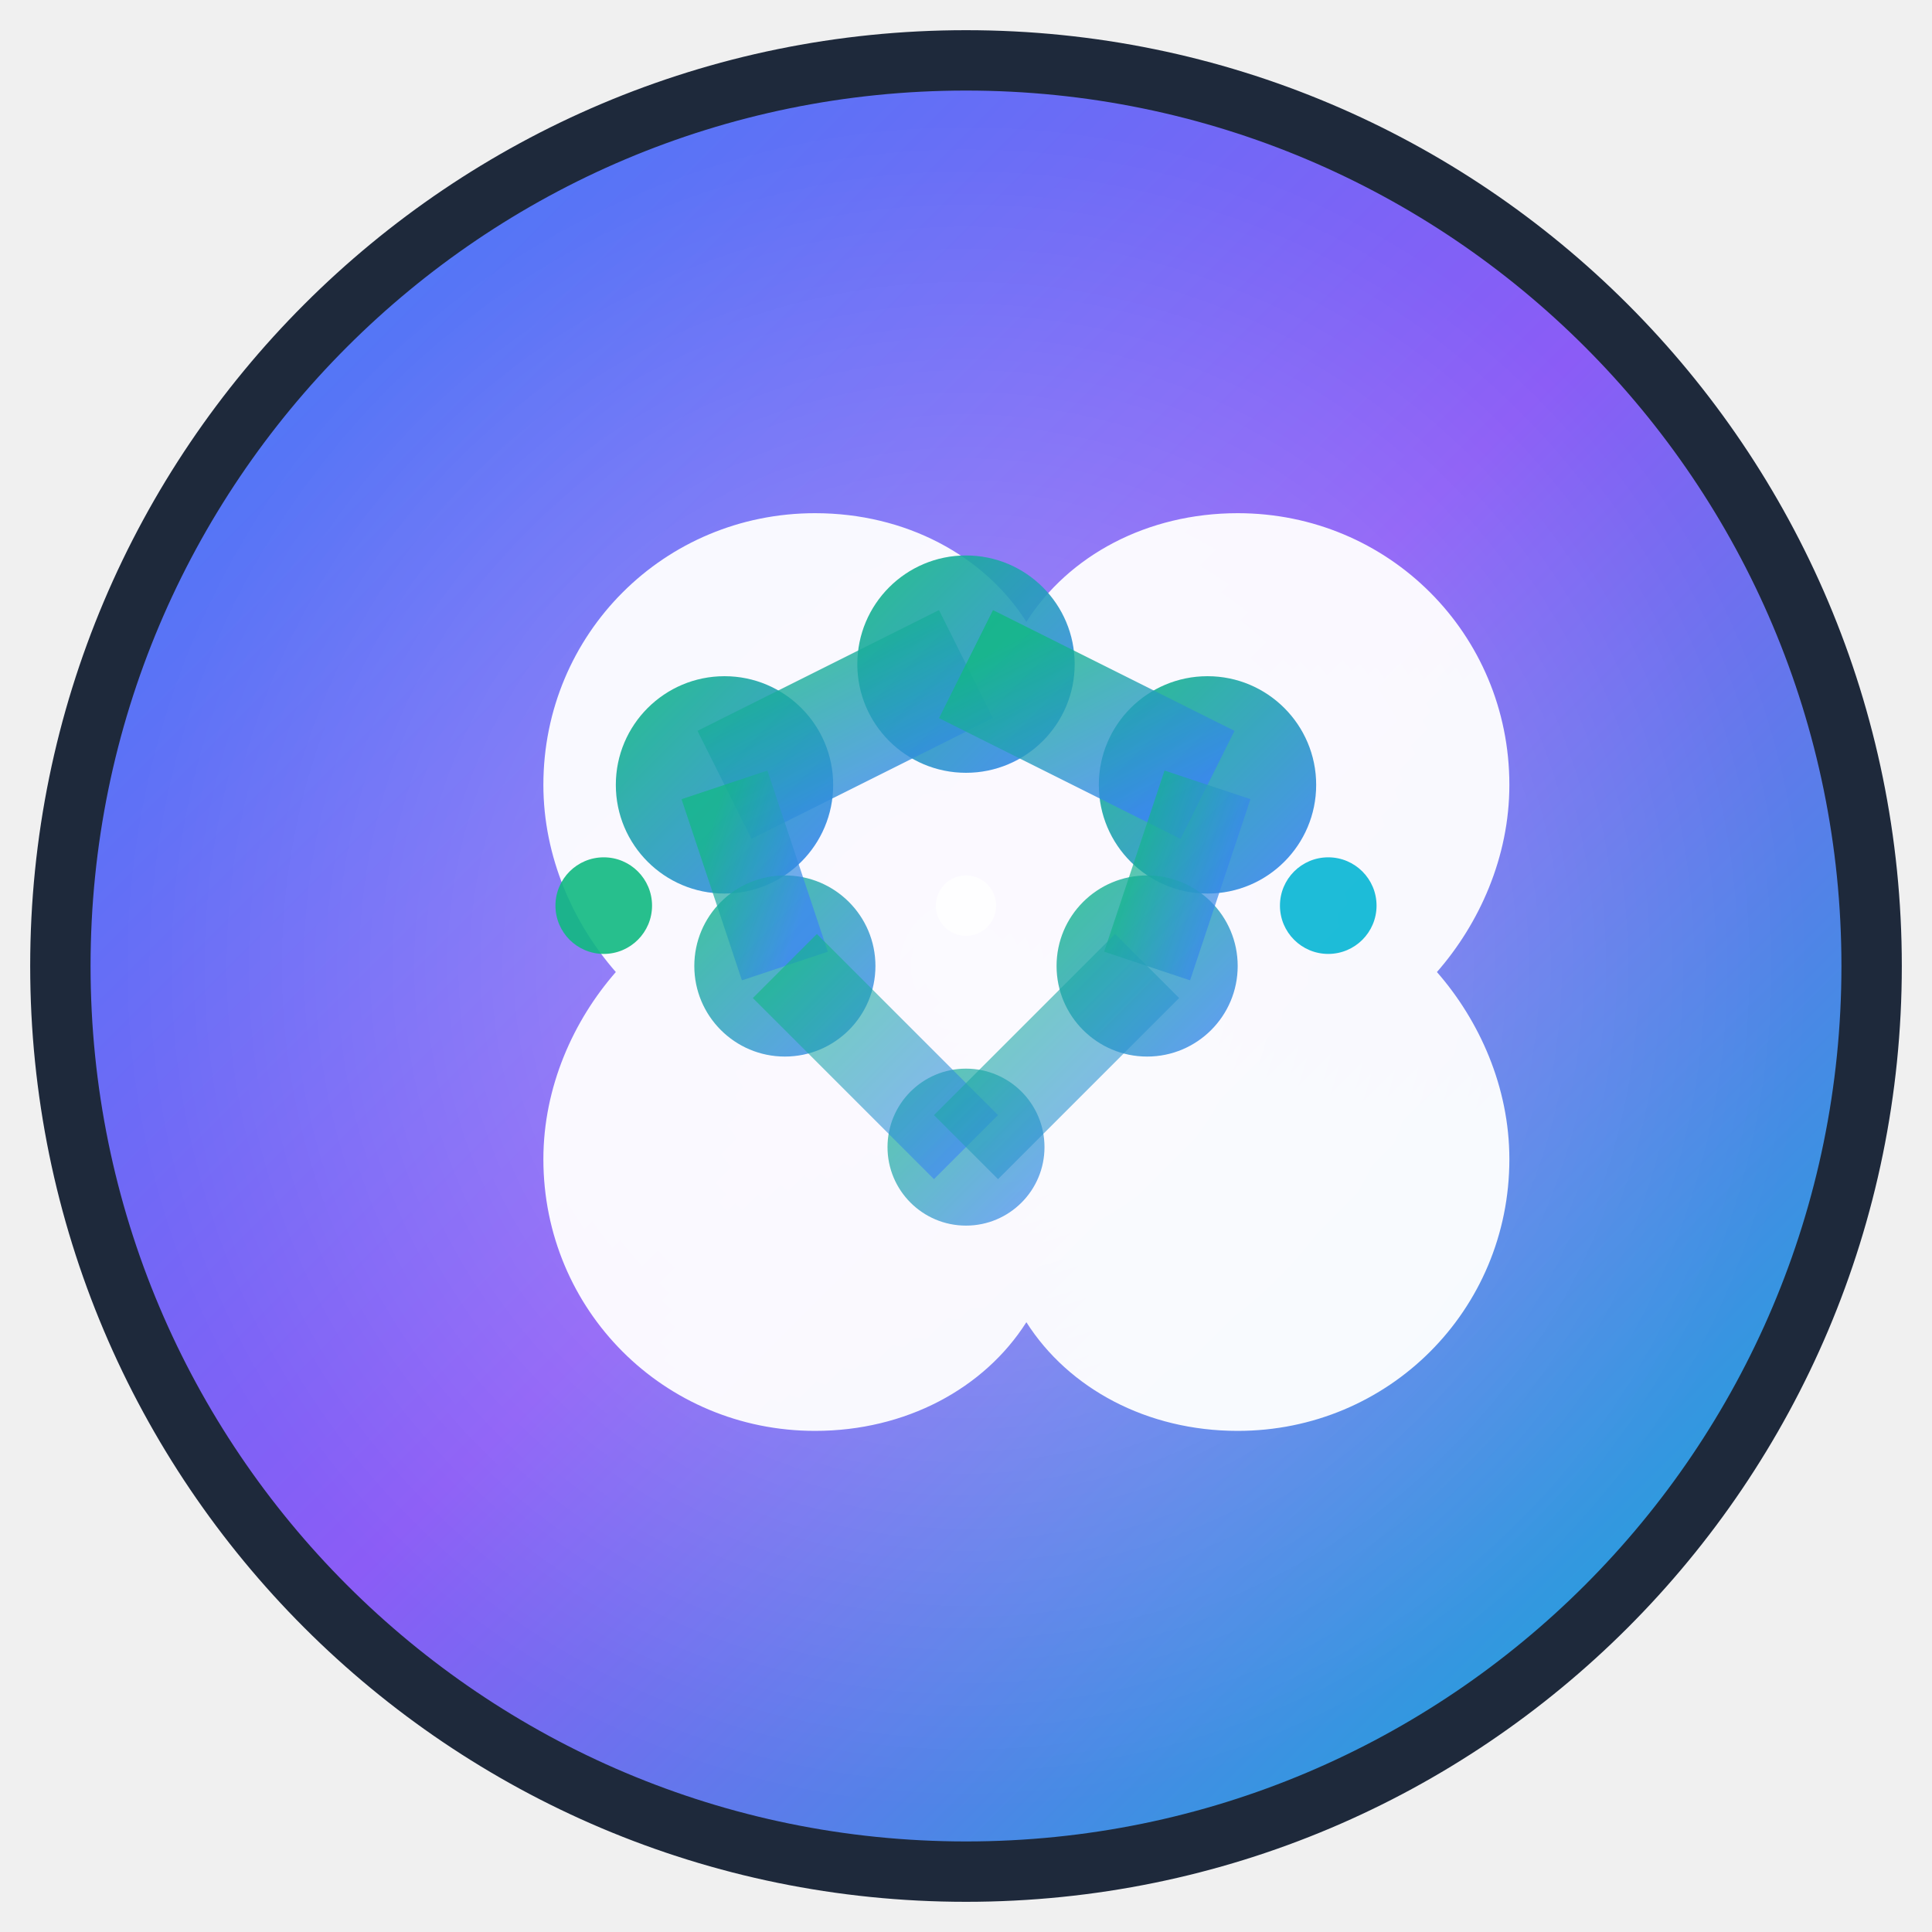
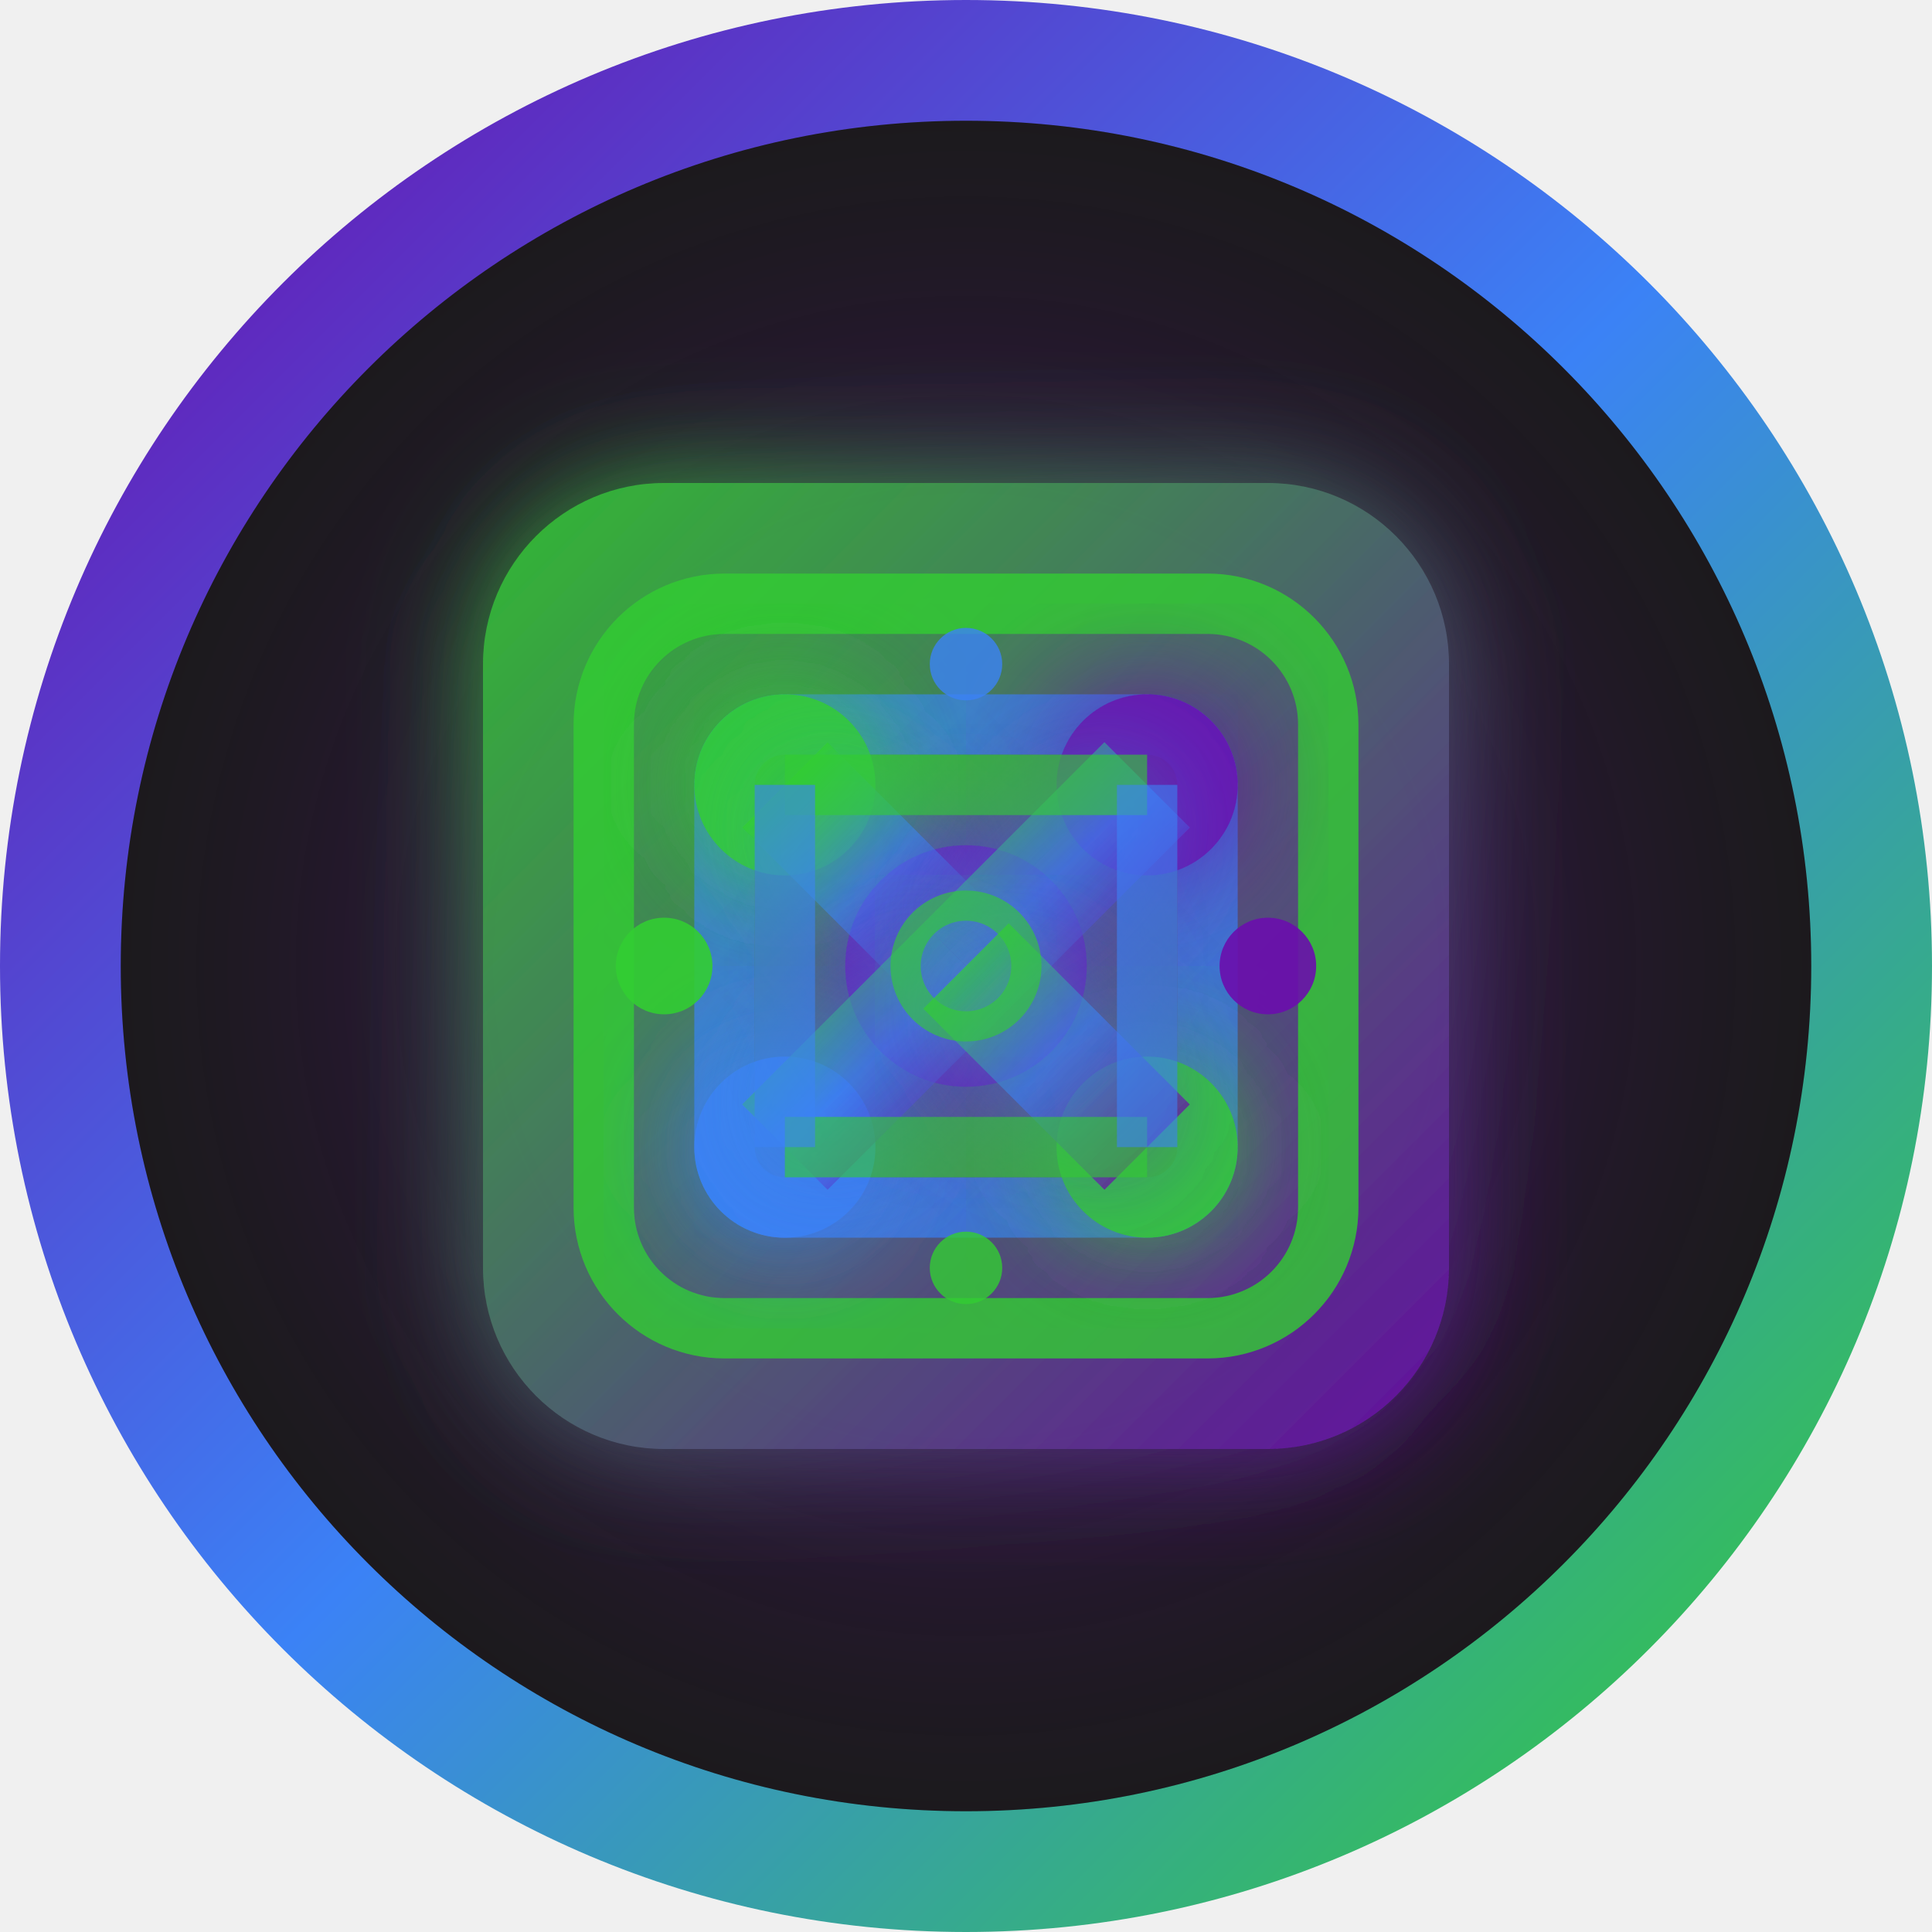
<svg xmlns="http://www.w3.org/2000/svg" viewBox="0 0 32 32" fill="none">
  <defs>
+     <linearGradient id="primaryGradient" x1="0%" y1="0%" x2="100%" y2="100%">
+       <stop offset="0%" style="stop-color:#6A0DAD;stop-opacity:1" />
+       <stop offset="50%" style="stop-color:#3B82F6;stop-opacity:1" />
+       <stop offset="100%" style="stop-color:#32CD32;stop-opacity:1" />
+     </linearGradient>
    <linearGradient id="brainGradient" x1="0%" y1="0%" x2="100%" y2="100%">
-       <stop offset="0%" style="stop-color:#3b82f6;stop-opacity:1" />
-       <stop offset="50%" style="stop-color:#8b5cf6;stop-opacity:1" />
-       <stop offset="100%" style="stop-color:#06b6d4;stop-opacity:1" />
+       <stop offset="0%" style="stop-color:#32CD32;stop-opacity:1" />
+       <stop offset="100%" style="stop-color:#6A0DAD;stop-opacity:1" />
    </linearGradient>
-     <linearGradient id="circuitGradient" x1="0%" y1="0%" x2="100%" y2="100%">
-       <stop offset="0%" style="stop-color:#10b981;stop-opacity:1" />
-       <stop offset="100%" style="stop-color:#3b82f6;stop-opacity:1" />
+     <linearGradient id="neuralGradient" x1="0%" y1="0%" x2="100%" y2="100%">
+       <stop offset="0%" style="stop-color:#32CD32;stop-opacity:0.9" />
+       <stop offset="50%" style="stop-color:#3B82F6;stop-opacity:0.8" />
+       <stop offset="100%" style="stop-color:#6A0DAD;stop-opacity:0.9" />
    </linearGradient>
-     <radialGradient id="glowGradient" cx="50%" cy="50%" r="50%">
-       <stop offset="0%" style="stop-color:#ffffff;stop-opacity:0.3" />
-       <stop offset="100%" style="stop-color:#ffffff;stop-opacity:0" />
+     <radialGradient id="glowEffect" cx="50%" cy="50%" r="60%">
+       <stop offset="0%" style="stop-color:#32CD32;stop-opacity:0.4" />
+       <stop offset="50%" style="stop-color:#6A0DAD;stop-opacity:0.2" />
+       <stop offset="100%" style="stop-color:#1A1A1A;stop-opacity:0" />
    </radialGradient>
+     <filter id="neonGlow" x="-50%" y="-50%" width="200%" height="200%">
+       <feGaussianBlur stdDeviation="1" result="coloredBlur" />
+       <feMerge>
+         <feMergeNode in="coloredBlur" />
+         <feMergeNode in="SourceGraphic" />
+       </feMerge>
+     </filter>
  </defs>
-   <circle cx="16" cy="16" r="15" fill="url(#brainGradient)" stroke="#1e293b" stroke-width="1" />
-   <circle cx="16" cy="16" r="14" fill="url(#glowGradient)" />
-   <path d="M9 13c0-2.5 2-4.5 4.5-4.5 1.5 0 2.8 0.7 3.5 1.8 0.7-1.1 2-1.8 3.5-1.8 2.5 0 4.5 2 4.5 4.5 0 1.2-0.5 2.3-1.2 3.1 0.7 0.8 1.2 1.9 1.2 3.1 0 2.5-2 4.5-4.5 4.5-1.5 0-2.8-0.7-3.5-1.8-0.7 1.1-2 1.8-3.5 1.8-2.5 0-4.5-2-4.5-4.5 0-1.2 0.5-2.3 1.2-3.1C9.5 15.3 9 14.2 9 13z" fill="white" opacity="0.95" />
-   <circle cx="12" cy="13" r="1.8" fill="url(#circuitGradient)" opacity="0.9" />
-   <circle cx="16" cy="11" r="1.8" fill="url(#circuitGradient)" opacity="0.9" />
-   <circle cx="20" cy="13" r="1.8" fill="url(#circuitGradient)" opacity="0.9" />
-   <circle cx="13" cy="16" r="1.5" fill="url(#circuitGradient)" opacity="0.8" />
-   <circle cx="19" cy="16" r="1.5" fill="url(#circuitGradient)" opacity="0.8" />
-   <circle cx="16" cy="19" r="1.3" fill="url(#circuitGradient)" opacity="0.7" />
-   <line x1="12" y1="13" x2="16" y2="11" stroke="url(#circuitGradient)" stroke-width="2" opacity="0.8" />
-   <line x1="16" y1="11" x2="20" y2="13" stroke="url(#circuitGradient)" stroke-width="2" opacity="0.8" />
-   <line x1="12" y1="13" x2="13" y2="16" stroke="url(#circuitGradient)" stroke-width="1.5" opacity="0.7" />
-   <line x1="20" y1="13" x2="19" y2="16" stroke="url(#circuitGradient)" stroke-width="1.5" opacity="0.7" />
-   <line x1="13" y1="16" x2="16" y2="19" stroke="url(#circuitGradient)" stroke-width="1.5" opacity="0.6" />
-   <line x1="19" y1="16" x2="16" y2="19" stroke="url(#circuitGradient)" stroke-width="1.5" opacity="0.6" />
-   <circle cx="10" cy="15" r="0.8" fill="#10b981" opacity="0.9">
-     <animate attributeName="opacity" values="0.3;0.9;0.3" dur="2s" repeatCount="indefinite" />
+   <circle cx="16" cy="16" r="15" fill="#1A1A1A" stroke="url(#primaryGradient)" stroke-width="2" />
+   <circle cx="16" cy="16" r="14" fill="url(#glowEffect)" />
+   <rect x="8" y="8" width="16" height="16" rx="3" fill="url(#brainGradient)" opacity="0.9" filter="url(#neonGlow)" />
+   <rect x="10" y="10" width="12" height="12" rx="2" fill="none" stroke="#32CD32" stroke-width="1" opacity="0.8" />
+   <rect x="12" y="12" width="8" height="8" rx="1" fill="none" stroke="#3B82F6" stroke-width="1" opacity="0.7" />
+   <circle cx="13" cy="13" r="1.5" fill="#32CD32" opacity="0.9" filter="url(#neonGlow)" />
+   <circle cx="19" cy="13" r="1.5" fill="#6A0DAD" opacity="0.9" filter="url(#neonGlow)" />
+   <circle cx="13" cy="19" r="1.5" fill="#3B82F6" opacity="0.9" filter="url(#neonGlow)" />
+   <circle cx="19" cy="19" r="1.5" fill="#32CD32" opacity="0.9" filter="url(#neonGlow)" />
+   <circle cx="16" cy="16" r="2" fill="#6A0DAD" opacity="1" filter="url(#neonGlow)" />
+   <line x1="13" y1="13" x2="16" y2="16" stroke="url(#neuralGradient)" stroke-width="2" opacity="0.8" filter="url(#neonGlow)" />
+   <line x1="19" y1="13" x2="16" y2="16" stroke="url(#neuralGradient)" stroke-width="2" opacity="0.8" filter="url(#neonGlow)" />
+   <line x1="13" y1="19" x2="16" y2="16" stroke="url(#neuralGradient)" stroke-width="2" opacity="0.8" filter="url(#neonGlow)" />
+   <line x1="19" y1="19" x2="16" y2="16" stroke="url(#neuralGradient)" stroke-width="2" opacity="0.8" filter="url(#neonGlow)" />
+   <line x1="13" y1="13" x2="19" y2="13" stroke="#32CD32" stroke-width="1" opacity="0.6" />
+   <line x1="13" y1="19" x2="19" y2="19" stroke="#32CD32" stroke-width="1" opacity="0.6" />
+   <line x1="13" y1="13" x2="13" y2="19" stroke="#3B82F6" stroke-width="1" opacity="0.6" />
+   <line x1="19" y1="13" x2="19" y2="19" stroke="#3B82F6" stroke-width="1" opacity="0.6" />
+   <circle cx="11" cy="16" r="0.8" fill="#32CD32" opacity="0.9">
+     <animate attributeName="opacity" values="0.3;1;0.3" dur="2s" repeatCount="indefinite" />
  </circle>
-   <circle cx="22" cy="15" r="0.8" fill="#06b6d4" opacity="0.9">
-     <animate attributeName="opacity" values="0.9;0.3;0.9" dur="2s" repeatCount="indefinite" />
+   <circle cx="21" cy="16" r="0.8" fill="#6A0DAD" opacity="0.9">
+     <animate attributeName="opacity" values="1;0.3;1" dur="2s" repeatCount="indefinite" />
  </circle>
-   <circle cx="16" cy="15" r="0.5" fill="#ffffff" opacity="0.8">
-     <animate attributeName="r" values="0.3;0.7;0.3" dur="1.5s" repeatCount="indefinite" />
+   <circle cx="16" cy="11" r="0.6" fill="#3B82F6" opacity="0.8">
+     <animate attributeName="opacity" values="0.5;1;0.5" dur="1.5s" repeatCount="indefinite" />
+   </circle>
+   <circle cx="16" cy="21" r="0.6" fill="#32CD32" opacity="0.8">
+     <animate attributeName="opacity" values="1;0.5;1" dur="1.5s" repeatCount="indefinite" />
+   </circle>
+   <circle cx="16" cy="16" r="1" fill="none" stroke="#32CD32" stroke-width="0.5" opacity="0.6">
+     <animate attributeName="r" values="1;3;1" dur="3s" repeatCount="indefinite" />
+     <animate attributeName="opacity" values="0.6;0.1;0.6" dur="3s" repeatCount="indefinite" />
  </circle>
</svg>
